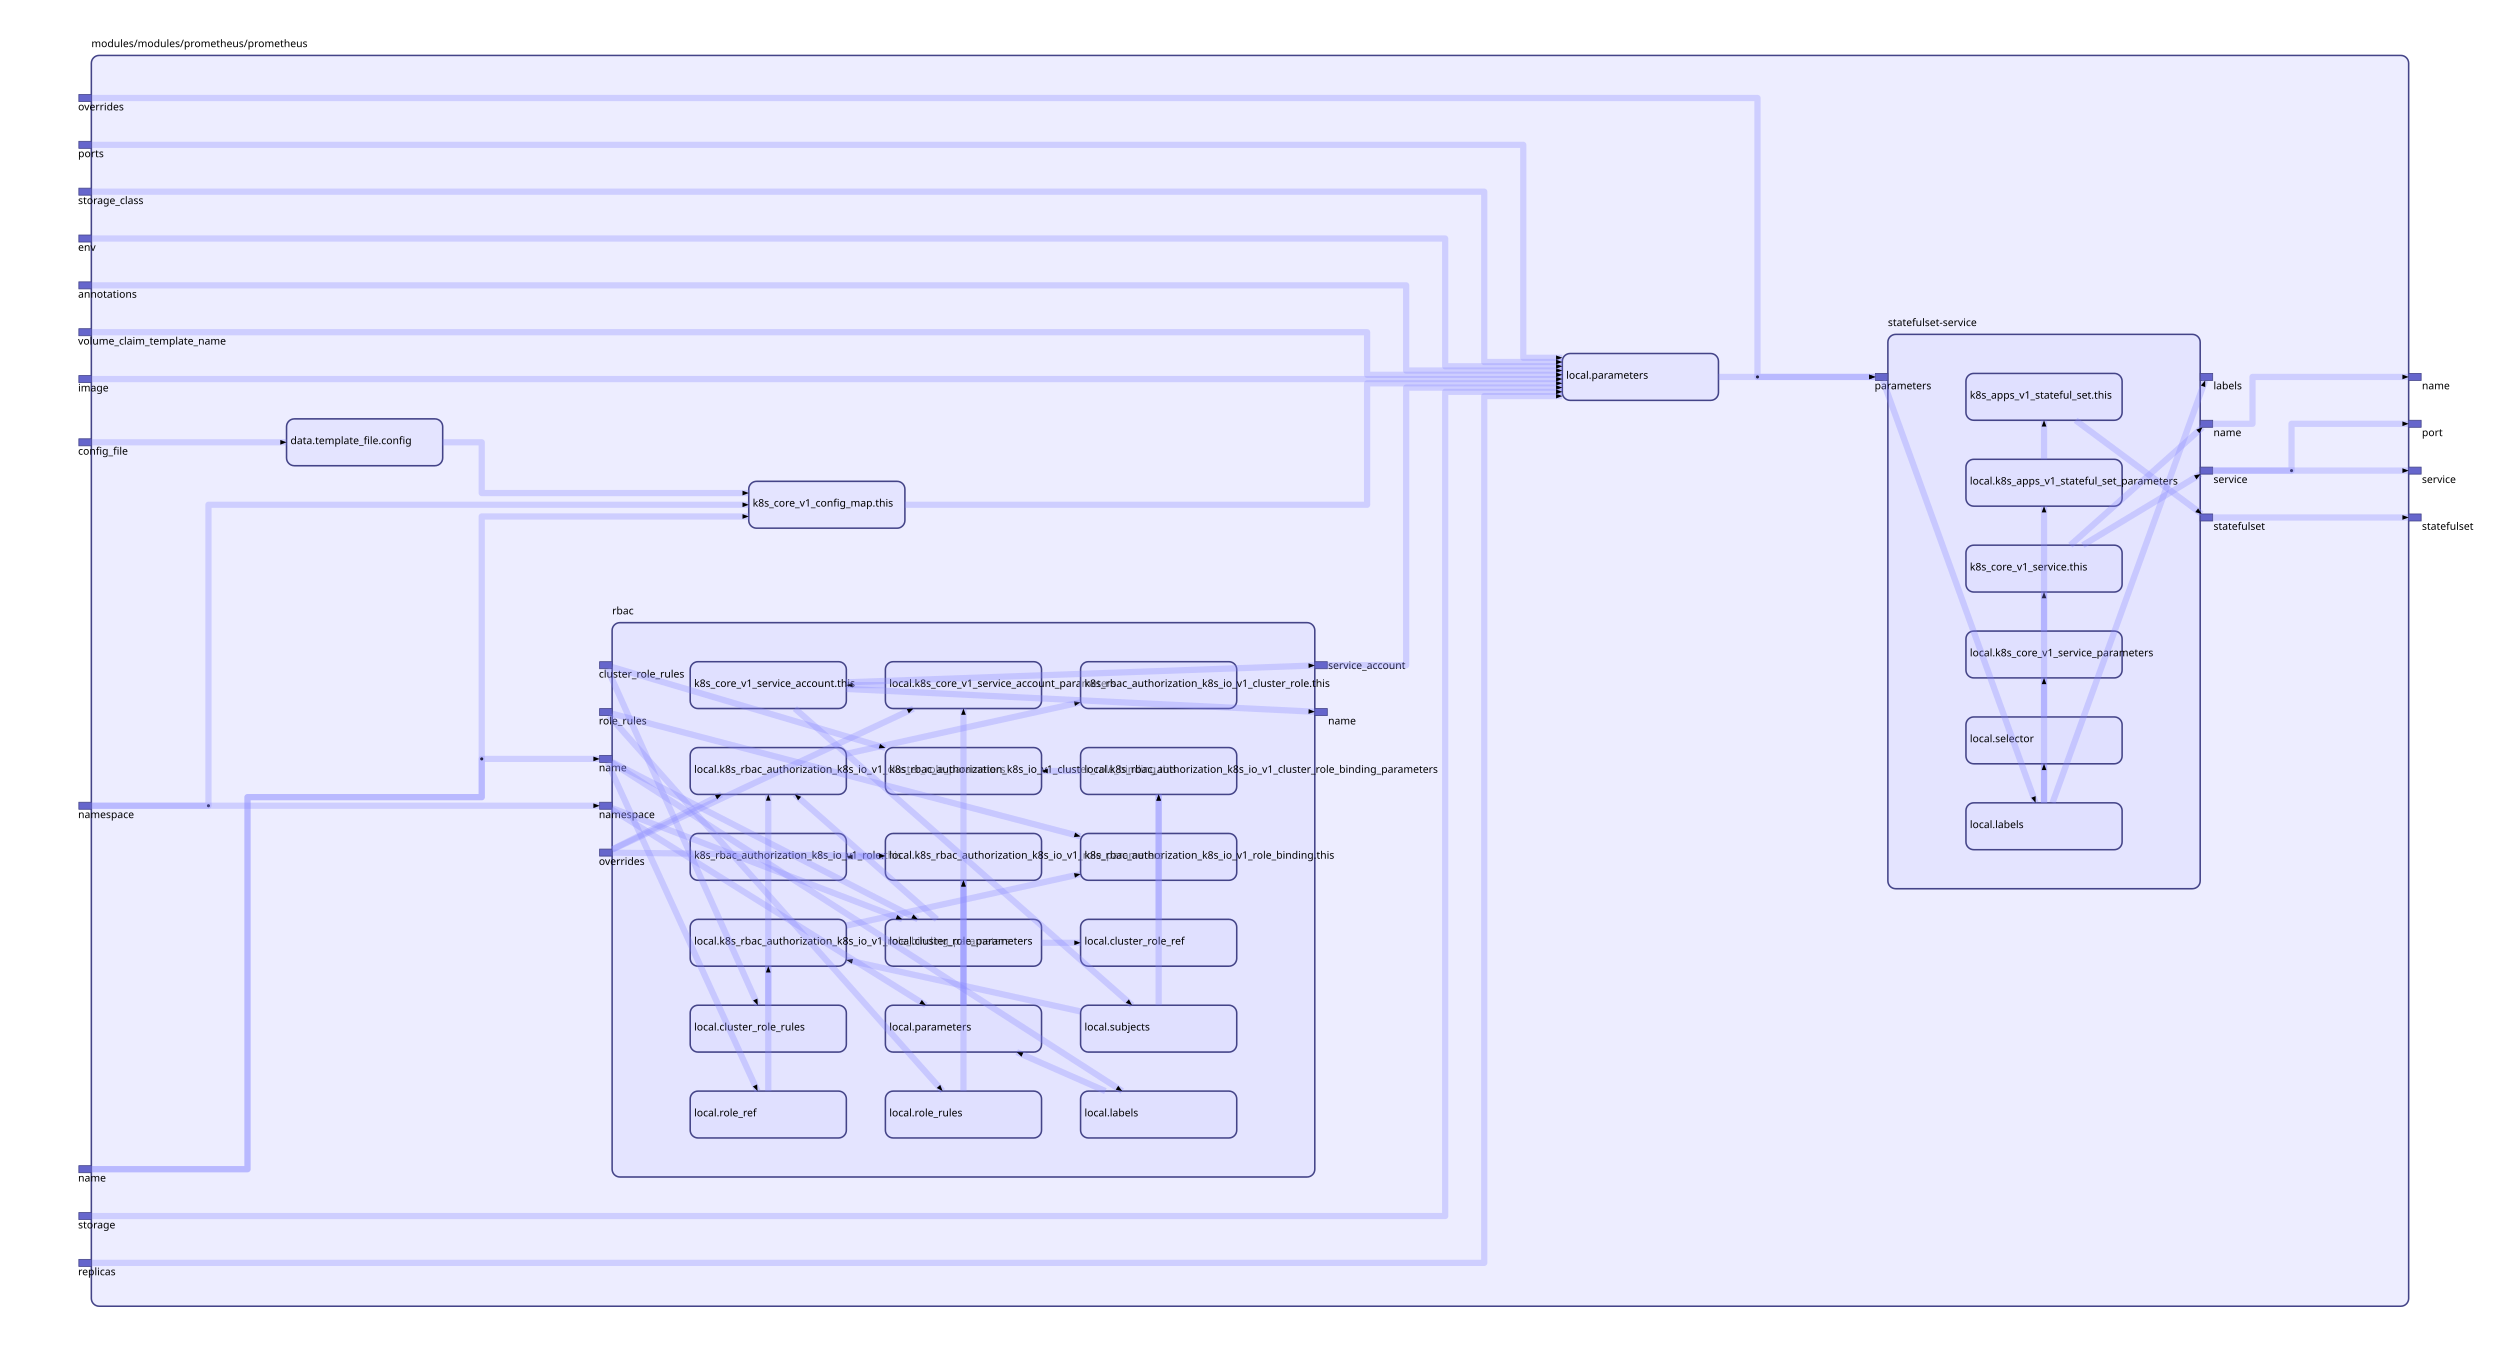
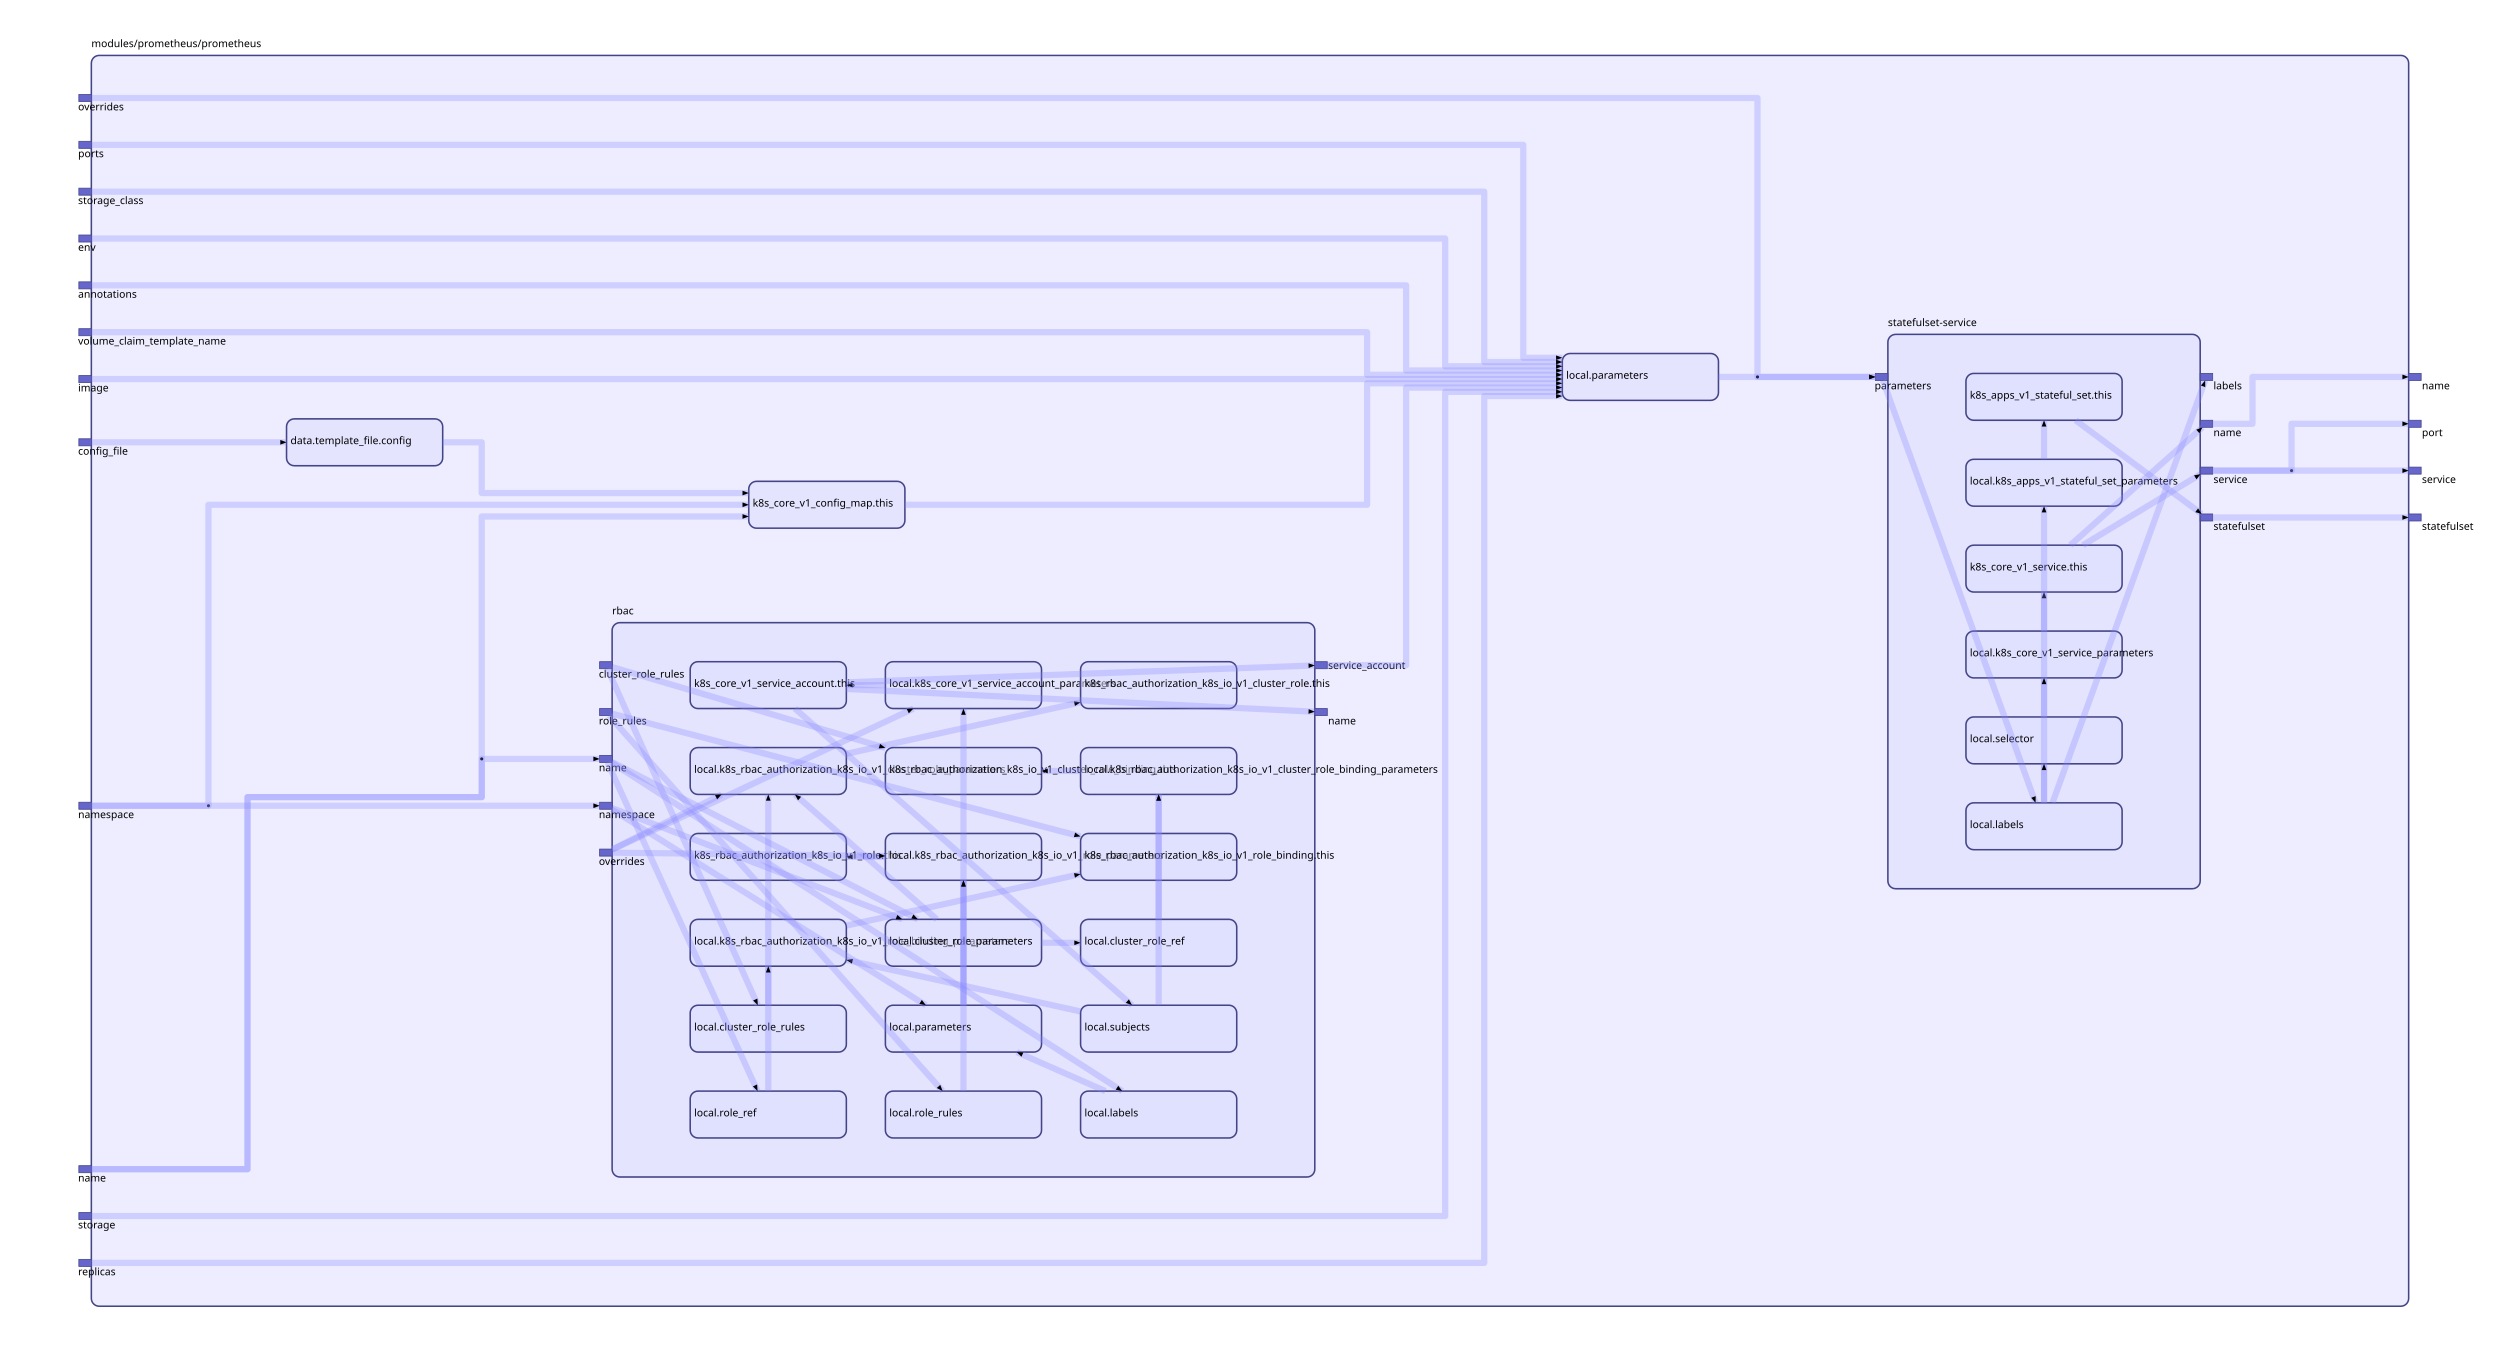
<svg xmlns="http://www.w3.org/2000/svg" id="sprotty_1" class="sprotty-graph sprotty" tabindex="1002" viewBox="0 0 3202 1723">
  <style>
.elknode {
    stroke: #448;
    stroke-width: 2;
    fill: #ddf;
    fill-opacity: 0.5;
}

.elkport {
    stroke: #448;
    stroke-width: 1;
    fill: #66c;
}

.elkedge {
    fill: none;
    stroke: #88f;
    stroke-width: 8;
    stroke-opacity: 0.3;
    pointer-events: stroke;
    stroke-linejoin: round;
}

.elkedge:hover {
    stroke: #448;
    stroke-width: 8;
    stroke-opacity: 1;
    stroke-dasharray: 16px;
    stroke-dashoffset: 32px;
    animation: stroke 0.5s linear infinite;
}

@keyframes stroke {
    to {
        stroke-dashoffset: 0;
    }
}

.elkedge.arrow {
    fill: #336;
}

.elklabel {
    stroke-width: 0;
    stroke: #000;
    fill: #000;
    font-family: sans-serif;
    font-size: 10pt;
    dominant-baseline: hanging;
}

.elklabel:hover {
    font-size: 24pt;
}

.elkjunction {
    stroke: none;
    fill: #224;
}

.selected &gt; rect {
    stroke-width: 3;
}

.mouseover {
    stroke: #88f;
}
/*
 * Copyright (C) 2017 TypeFox and others.
 *
 * Licensed under the Apache License, Version 2.0 (the "License"); you may not use this file except in compliance with the License.
 * You may obtain a copy of the License at http://www.apache.org/licenses/LICENSE-2.0
 */

.sprotty {
    padding: 0px;
    font-family: "Helvetica Neue", Helvetica, Arial, sans-serif;
}

.sprotty-hidden {
    display: block;
    position: absolute;
    width: 0px;
    height: 0px;
}

.sprotty-popup {
    font-family: "Helvetica Neue", Helvetica, Arial, sans-serif;
    position: absolute;
    background: white;
    border-radius: 5px;
    border: 1px solid;
    max-width: 400px;
    min-width: 100px;
}

.sprotty-popup &gt; div {
    margin: 10px;
}

.sprotty-popup-closed {
    display: none;
}
</style>
  <g transform="scale(1) translate(0,0)">
    <g id="sprotty_3" transform="translate(117, 71)" opacity="1">
      <rect class="elknode" x="0" y="0" rx="10" width="2968" height="1602" />
      <g id="sprotty_5" transform="translate(250, 465.5)" opacity="1">
        <rect class="elknode" x="0" y="0" rx="10" width="200" height="60" />
        <text id="sprotty_6" class="elklabel" transform="translate(5, 22) translate(0, 0)" opacity="1">data.template_file.config</text>
      </g>
      <g id="sprotty_10" transform="translate(842, 545.5)" opacity="1">
        <rect class="elknode" x="0" y="0" rx="10" width="200" height="60" />
        <text id="sprotty_11" class="elklabel" transform="translate(5, 22) translate(0, 0)" opacity="1">k8s_core_v1_config_map.this</text>
      </g>
      <g id="sprotty_19" transform="translate(1884, 381.7727)" opacity="1">
        <rect class="elknode" x="0" y="0" rx="10" width="200" height="60" />
        <text id="sprotty_20" class="elklabel" transform="translate(5, 22) translate(0, 0)" opacity="1">local.parameters</text>
      </g>
      <g id="sprotty_22" transform="translate(667, 726.5)" opacity="1">
        <rect class="elknode" x="0" y="0" rx="10" width="900" height="710" />
        <g id="sprotty_51" transform="translate(100, 50)" opacity="1">
          <rect class="elknode" x="0" y="0" rx="10" width="200" height="60" />
          <text id="sprotty_52" class="elklabel" transform="translate(5, 22) translate(0, 0)" opacity="1">k8s_core_v1_service_account.this</text>
        </g>
        <g id="sprotty_53" transform="translate(350, 50)" opacity="1">
          <rect class="elknode" x="0" y="0" rx="10" width="200" height="60" />
          <text id="sprotty_54" class="elklabel" transform="translate(5, 22) translate(0, 0)" opacity="1">local.k8s_core_v1_service_account_parameters</text>
        </g>
        <g id="sprotty_56" transform="translate(600, 50)" opacity="1">
          <rect class="elknode" x="0" y="0" rx="10" width="200" height="60" />
          <text id="sprotty_57" class="elklabel" transform="translate(5, 22) translate(0, 0)" opacity="1">k8s_rbac_authorization_k8s_io_v1_cluster_role.this</text>
        </g>
        <g id="sprotty_58" transform="translate(100, 160)" opacity="1">
          <rect class="elknode" x="0" y="0" rx="10" width="200" height="60" />
          <text id="sprotty_59" class="elklabel" transform="translate(5, 22) translate(0, 0)" opacity="1">local.k8s_rbac_authorization_k8s_io_v1_cluster_role_parameters</text>
        </g>
        <g id="sprotty_61" transform="translate(350, 160)" opacity="1">
          <rect class="elknode" x="0" y="0" rx="10" width="200" height="60" />
          <text id="sprotty_62" class="elklabel" transform="translate(5, 22) translate(0, 0)" opacity="1">k8s_rbac_authorization_k8s_io_v1_cluster_role_binding.this</text>
        </g>
        <g id="sprotty_63" transform="translate(600, 160)" opacity="1">
          <rect class="elknode" x="0" y="0" rx="10" width="200" height="60" />
          <text id="sprotty_64" class="elklabel" transform="translate(5, 22) translate(0, 0)" opacity="1">local.k8s_rbac_authorization_k8s_io_v1_cluster_role_binding_parameters</text>
        </g>
        <g id="sprotty_69" transform="translate(100, 270)" opacity="1">
          <rect class="elknode" x="0" y="0" rx="10" width="200" height="60" />
          <text id="sprotty_70" class="elklabel" transform="translate(5, 22) translate(0, 0)" opacity="1">k8s_rbac_authorization_k8s_io_v1_role.this</text>
        </g>
        <g id="sprotty_71" transform="translate(350, 270)" opacity="1">
          <rect class="elknode" x="0" y="0" rx="10" width="200" height="60" />
          <text id="sprotty_72" class="elklabel" transform="translate(5, 22) translate(0, 0)" opacity="1">local.k8s_rbac_authorization_k8s_io_v1_role_parameters</text>
        </g>
        <g id="sprotty_74" transform="translate(600, 270)" opacity="1">
          <rect class="elknode" x="0" y="0" rx="10" width="200" height="60" />
          <text id="sprotty_75" class="elklabel" transform="translate(5, 22) translate(0, 0)" opacity="1">k8s_rbac_authorization_k8s_io_v1_role_binding.this</text>
        </g>
        <g id="sprotty_76" transform="translate(100, 380)" opacity="1">
          <rect class="elknode" x="0" y="0" rx="10" width="200" height="60" />
          <text id="sprotty_77" class="elklabel" transform="translate(5, 22) translate(0, 0)" opacity="1">local.k8s_rbac_authorization_k8s_io_v1_role_binding_parameters</text>
        </g>
        <g id="sprotty_82" transform="translate(350, 380)" opacity="1">
          <rect class="elknode" x="0" y="0" rx="10" width="200" height="60" />
          <text id="sprotty_83" class="elklabel" transform="translate(5, 22) translate(0, 0)" opacity="1">local.cluster_role_parameters</text>
        </g>
        <g id="sprotty_90" transform="translate(600, 380)" opacity="1">
          <rect class="elknode" x="0" y="0" rx="10" width="200" height="60" />
          <text id="sprotty_91" class="elklabel" transform="translate(5, 22) translate(0, 0)" opacity="1">local.cluster_role_ref</text>
        </g>
        <g id="sprotty_93" transform="translate(100, 490)" opacity="1">
          <rect class="elknode" x="0" y="0" rx="10" width="200" height="60" />
          <text id="sprotty_94" class="elklabel" transform="translate(5, 22) translate(0, 0)" opacity="1">local.cluster_role_rules</text>
        </g>
        <g id="sprotty_96" transform="translate(350, 490)" opacity="1">
          <rect class="elknode" x="0" y="0" rx="10" width="200" height="60" />
          <text id="sprotty_97" class="elklabel" transform="translate(5, 22) translate(0, 0)" opacity="1">local.parameters</text>
        </g>
        <g id="sprotty_103" transform="translate(600, 490)" opacity="1">
          <rect class="elknode" x="0" y="0" rx="10" width="200" height="60" />
          <text id="sprotty_104" class="elklabel" transform="translate(5, 22) translate(0, 0)" opacity="1">local.subjects</text>
        </g>
        <g id="sprotty_109" transform="translate(100, 600)" opacity="1">
          <rect class="elknode" x="0" y="0" rx="10" width="200" height="60" />
          <text id="sprotty_110" class="elklabel" transform="translate(5, 22) translate(0, 0)" opacity="1">local.role_ref</text>
        </g>
        <g id="sprotty_114" transform="translate(350, 600)" opacity="1">
          <rect class="elknode" x="0" y="0" rx="10" width="200" height="60" />
          <text id="sprotty_115" class="elklabel" transform="translate(5, 22) translate(0, 0)" opacity="1">local.role_rules</text>
        </g>
        <g id="sprotty_118" transform="translate(600, 600)" opacity="1">
          <rect class="elknode" x="0" y="0" rx="10" width="200" height="60" />
          <text id="sprotty_119" class="elklabel" transform="translate(5, 22) translate(0, 0)" opacity="1">local.labels</text>
        </g>
        <g id="sprotty_24" transform="translate(900, 50)" opacity="1">
          <rect class="elkport" x="0" y="0" width="16" height="9" />
          <text id="sprotty_25" class="elklabel" transform="translate(17, -1) translate(0, 0)" opacity="1">service_account</text>
        </g>
        <g id="sprotty_66" transform="translate(-16, 50)" opacity="1">
          <rect class="elkport" x="0" y="0" width="16" height="9" />
          <text id="sprotty_67" class="elklabel" transform="translate(-1, 10) translate(0, 0)" opacity="1">cluster_role_rules</text>
        </g>
        <g id="sprotty_79" transform="translate(-16, 110)" opacity="1">
          <rect class="elkport" x="0" y="0" width="16" height="9" />
          <text id="sprotty_80" class="elklabel" transform="translate(-1, 10) translate(0, 0)" opacity="1">role_rules</text>
        </g>
        <g id="sprotty_84" transform="translate(-16, 170)" opacity="1">
          <rect class="elkport" x="0" y="0" width="16" height="9" />
          <text id="sprotty_85" class="elklabel" transform="translate(-1, 10) translate(0, 0)" opacity="1">name</text>
        </g>
        <g id="sprotty_87" transform="translate(-16, 230)" opacity="1">
          <rect class="elkport" x="0" y="0" width="16" height="9" />
          <text id="sprotty_88" class="elklabel" transform="translate(-1, 10) translate(0, 0)" opacity="1">namespace</text>
        </g>
        <g id="sprotty_99" transform="translate(-16, 290)" opacity="1">
          <rect class="elkport" x="0" y="0" width="16" height="9" />
          <text id="sprotty_100" class="elklabel" transform="translate(-1, 10) translate(0, 0)" opacity="1">overrides</text>
        </g>
        <g id="sprotty_126" transform="translate(900, 110)" opacity="1">
          <rect class="elkport" x="0" y="0" width="16" height="9" />
          <text id="sprotty_127" class="elklabel" transform="translate(17, 10) translate(0, 0)" opacity="1">name</text>
        </g>
        <text id="sprotty_23" class="elklabel" transform="translate(0, -21) translate(0, 0)" opacity="1">rbac</text>
      </g>
      <g id="sprotty_132" transform="translate(2301, 357.2727)" opacity="1">
        <rect class="elknode" x="0" y="0" rx="10" width="400" height="710" />
        <g id="sprotty_134" transform="translate(100, 50)" opacity="1">
          <rect class="elknode" x="0" y="0" rx="10" width="200" height="60" />
          <text id="sprotty_135" class="elklabel" transform="translate(5, 22) translate(0, 0)" opacity="1">k8s_apps_v1_stateful_set.this</text>
        </g>
        <g id="sprotty_136" transform="translate(100, 160)" opacity="1">
          <rect class="elknode" x="0" y="0" rx="10" width="200" height="60" />
          <text id="sprotty_137" class="elklabel" transform="translate(5, 22) translate(0, 0)" opacity="1">local.k8s_apps_v1_stateful_set_parameters</text>
        </g>
        <g id="sprotty_139" transform="translate(100, 270)" opacity="1">
          <rect class="elknode" x="0" y="0" rx="10" width="200" height="60" />
          <text id="sprotty_140" class="elklabel" transform="translate(5, 22) translate(0, 0)" opacity="1">k8s_core_v1_service.this</text>
        </g>
        <g id="sprotty_141" transform="translate(100, 380)" opacity="1">
          <rect class="elknode" x="0" y="0" rx="10" width="200" height="60" />
          <text id="sprotty_142" class="elklabel" transform="translate(5, 22) translate(0, 0)" opacity="1">local.k8s_core_v1_service_parameters</text>
        </g>
        <g id="sprotty_144" transform="translate(100, 490)" opacity="1">
          <rect class="elknode" x="0" y="0" rx="10" width="200" height="60" />
          <text id="sprotty_145" class="elklabel" transform="translate(5, 22) translate(0, 0)" opacity="1">local.selector</text>
        </g>
        <g id="sprotty_147" transform="translate(100, 600)" opacity="1">
          <rect class="elknode" x="0" y="0" rx="10" width="200" height="60" />
          <text id="sprotty_148" class="elklabel" transform="translate(5, 22) translate(0, 0)" opacity="1">local.labels</text>
        </g>
        <g id="sprotty_150" transform="translate(-16, 50)" opacity="1">
          <rect class="elkport" x="0" y="0" width="16" height="9" />
          <text id="sprotty_151" class="elklabel" transform="translate(-1, 10) translate(0, 0)" opacity="1">parameters</text>
        </g>
        <g id="sprotty_154" transform="translate(400, 50)" opacity="1">
          <rect class="elkport" x="0" y="0" width="16" height="9" />
          <text id="sprotty_155" class="elklabel" transform="translate(17, 10) translate(0, 0)" opacity="1">labels</text>
        </g>
        <g id="sprotty_157" transform="translate(400, 110)" opacity="1">
          <rect class="elkport" x="0" y="0" width="16" height="9" />
          <text id="sprotty_158" class="elklabel" transform="translate(17, 10) translate(0, 0)" opacity="1">name</text>
        </g>
        <g id="sprotty_160" transform="translate(400, 170)" opacity="1">
          <rect class="elkport" x="0" y="0" width="16" height="9" />
          <text id="sprotty_161" class="elklabel" transform="translate(17, 10) translate(0, 0)" opacity="1">service</text>
        </g>
        <g id="sprotty_163" transform="translate(400, 230)" opacity="1">
          <rect class="elkport" x="0" y="0" width="16" height="9" />
          <text id="sprotty_164" class="elklabel" transform="translate(17, 10) translate(0, 0)" opacity="1">statefulset</text>
        </g>
        <text id="sprotty_133" class="elklabel" transform="translate(0, -21) translate(0, 0)" opacity="1">statefulset-service</text>
      </g>
      <g id="sprotty_7" transform="translate(-16, 491)" opacity="1">
        <rect class="elkport" x="0" y="0" width="16" height="9" />
        <text id="sprotty_8" class="elklabel" transform="translate(-1, 10) translate(0, 0)" opacity="1">config_file</text>
      </g>
      <g id="sprotty_13" transform="translate(-16, 1422)" opacity="1">
        <rect class="elkport" x="0" y="0" width="16" height="9" />
        <text id="sprotty_14" class="elklabel" transform="translate(-1, 10) translate(0, 0)" opacity="1">name</text>
      </g>
      <g id="sprotty_16" transform="translate(-16, 956.5)" opacity="1">
        <rect class="elkport" x="0" y="0" width="16" height="9" />
        <text id="sprotty_17" class="elklabel" transform="translate(-1, 10) translate(0, 0)" opacity="1">namespace</text>
      </g>
      <g id="sprotty_27" transform="translate(-16, 290)" opacity="1">
        <rect class="elkport" x="0" y="0" width="16" height="9" />
        <text id="sprotty_28" class="elklabel" transform="translate(-1, 10) translate(0, 0)" opacity="1">annotations</text>
      </g>
      <g id="sprotty_30" transform="translate(-16, 230)" opacity="1">
        <rect class="elkport" x="0" y="0" width="16" height="9" />
        <text id="sprotty_31" class="elklabel" transform="translate(-1, 10) translate(0, 0)" opacity="1">env</text>
      </g>
      <g id="sprotty_33" transform="translate(-16, 410)" opacity="1">
        <rect class="elkport" x="0" y="0" width="16" height="9" />
        <text id="sprotty_34" class="elklabel" transform="translate(-1, 10) translate(0, 0)" opacity="1">image</text>
      </g>
      <g id="sprotty_36" transform="translate(-16, 110)" opacity="1">
        <rect class="elkport" x="0" y="0" width="16" height="9" />
        <text id="sprotty_37" class="elklabel" transform="translate(-1, 10) translate(0, 0)" opacity="1">ports</text>
      </g>
      <g id="sprotty_39" transform="translate(-16, 1542)" opacity="1">
        <rect class="elkport" x="0" y="0" width="16" height="9" />
        <text id="sprotty_40" class="elklabel" transform="translate(-1, 10) translate(0, 0)" opacity="1">replicas</text>
      </g>
      <g id="sprotty_42" transform="translate(-16, 1482)" opacity="1">
        <rect class="elkport" x="0" y="0" width="16" height="9" />
        <text id="sprotty_43" class="elklabel" transform="translate(-1, 10) translate(0, 0)" opacity="1">storage</text>
      </g>
      <g id="sprotty_45" transform="translate(-16, 170)" opacity="1">
        <rect class="elkport" x="0" y="0" width="16" height="9" />
        <text id="sprotty_46" class="elklabel" transform="translate(-1, 10) translate(0, 0)" opacity="1">storage_class</text>
      </g>
      <g id="sprotty_48" transform="translate(-16, 350)" opacity="1">
        <rect class="elkport" x="0" y="0" width="16" height="9" />
        <text id="sprotty_49" class="elklabel" transform="translate(-1, 10) translate(0, 0)" opacity="1">volume_claim_template_name</text>
      </g>
      <g id="sprotty_167" transform="translate(-16, 50)" opacity="1">
        <rect class="elkport" x="0" y="0" width="16" height="9" />
        <text id="sprotty_168" class="elklabel" transform="translate(-1, 10) translate(0, 0)" opacity="1">overrides</text>
      </g>
      <g id="sprotty_170" transform="translate(2968, 407.2727)" opacity="1">
        <rect class="elkport" x="0" y="0" width="16" height="9" />
        <text id="sprotty_171" class="elklabel" transform="translate(17, 10) translate(0, 0)" opacity="1">name</text>
      </g>
      <g id="sprotty_173" transform="translate(2968, 467.2727)" opacity="1">
        <rect class="elkport" x="0" y="0" width="16" height="9" />
        <text id="sprotty_174" class="elklabel" transform="translate(17, 10) translate(0, 0)" opacity="1">port</text>
      </g>
      <g id="sprotty_176" transform="translate(2968, 527.2727)" opacity="1">
        <rect class="elkport" x="0" y="0" width="16" height="9" />
        <text id="sprotty_177" class="elklabel" transform="translate(17, 10) translate(0, 0)" opacity="1">service</text>
      </g>
      <g id="sprotty_179" transform="translate(2968, 587.2727)" opacity="1">
        <rect class="elkport" x="0" y="0" width="16" height="9" />
        <text id="sprotty_180" class="elklabel" transform="translate(17, 10) translate(0, 0)" opacity="1">statefulset</text>
      </g>
-       <text id="sprotty_4" class="elklabel" transform="translate(0, -21) translate(0, 0)" opacity="1">modules/modules/prometheus/prometheus</text>
+       <text id="sprotty_4" class="elklabel" transform="translate(0, -21) translate(0, 0)" opacity="1">modules/prometheus/prometheus</text>
      <g id="sprotty_9" class="sprotty-edge" opacity="1">
        <path class="elkedge" d="M 0,495.5 L 250,495.5" />
        <path class="edge arrow" d="M 0,0 L 8,-3 L 8,3 Z" transform="rotate(180 250 495.5) translate(250 495.5)" />
      </g>
      <g id="sprotty_12" class="sprotty-edge" opacity="1">
        <path class="elkedge" d="M 450,495.5 L 500,495.5 L 500,560.5 L 842,560.5" />
        <path class="edge arrow" d="M 0,0 L 8,-3 L 8,3 Z" transform="rotate(180 842 560.5) translate(842 560.5)" />
      </g>
      <g id="sprotty_15" class="sprotty-edge" opacity="1">
        <path class="elkedge" d="M 0,1426.5 L 200,1426.5 L 200,950 L 500,950 L 500,590.5 L 842,590.5" />
        <path class="edge arrow" d="M 0,0 L 8,-3 L 8,3 Z" transform="rotate(180 842 590.5) translate(842 590.5)" />
      </g>
      <g id="sprotty_18" class="sprotty-edge" opacity="1">
        <path class="elkedge" d="M 0,961 L 150,961 L 150,575.5 L 842,575.5" />
        <path class="edge arrow" d="M 0,0 L 8,-3 L 8,3 Z" transform="rotate(180 842 575.5) translate(842 575.5)" />
        <g id="sprotty_18_j0" transform="translate(150, 961)" opacity="1">
          <circle class="elkjunction" r="2" />
        </g>
      </g>
      <g id="sprotty_21" class="sprotty-edge" opacity="1">
        <path class="elkedge" d="M 1042,575.5 L 1634,575.5 L 1634,419.955 L 1884,419.955" />
        <path class="edge arrow" d="M 0,0 L 8,-3 L 8,3 Z" transform="rotate(180 1884 419.9545) translate(1884 419.9545)" />
      </g>
      <g id="sprotty_26" class="sprotty-edge" opacity="1">
        <path class="elkedge" d="M 1583,781 L 1684,781 L 1684,425.409 L 1884,425.409" />
        <path class="edge arrow" d="M 0,0 L 8,-3 L 8,3 Z" transform="rotate(180 1884 425.4091) translate(1884 425.4091)" />
      </g>
      <g id="sprotty_29" class="sprotty-edge" opacity="1">
        <path class="elkedge" d="M 0,294.5 L 1684,294.5 L 1684,403.591 L 1884,403.591" />
        <path class="edge arrow" d="M 0,0 L 8,-3 L 8,3 Z" transform="rotate(-180 1884 403.5909) translate(1884 403.5909)" />
      </g>
      <g id="sprotty_32" class="sprotty-edge" opacity="1">
        <path class="elkedge" d="M 0,234.5 L 1734,234.5 L 1734,398.136 L 1884,398.136" />
        <path class="edge arrow" d="M 0,0 L 8,-3 L 8,3 Z" transform="rotate(-180 1884 398.1364) translate(1884 398.1364)" />
      </g>
      <g id="sprotty_35" class="sprotty-edge" opacity="1">
        <path class="elkedge" d="M 0,414.5 L 1884,414.5" />
        <path class="edge arrow" d="M 0,0 L 8,-3 L 8,3 Z" transform="rotate(180 1884 414.5) translate(1884 414.5)" />
      </g>
      <g id="sprotty_38" class="sprotty-edge" opacity="1">
        <path class="elkedge" d="M 0,114.5 L 1834,114.5 L 1834,387.227 L 1884,387.227" />
        <path class="edge arrow" d="M 0,0 L 8,-3 L 8,3 Z" transform="rotate(180 1884 387.2273) translate(1884 387.2273)" />
      </g>
      <g id="sprotty_41" class="sprotty-edge" opacity="1">
        <path class="elkedge" d="M 0,1546.5 L 1784,1546.5 L 1784,436.318 L 1884,436.318" />
        <path class="edge arrow" d="M 0,0 L 8,-3 L 8,3 Z" transform="rotate(180 1884 436.3182) translate(1884 436.3182)" />
      </g>
      <g id="sprotty_44" class="sprotty-edge" opacity="1">
        <path class="elkedge" d="M 0,1486.5 L 1734,1486.5 L 1734,430.864 L 1884,430.864" />
        <path class="edge arrow" d="M 0,0 L 8,-3 L 8,3 Z" transform="rotate(-180 1884 430.8636) translate(1884 430.8636)" />
      </g>
      <g id="sprotty_47" class="sprotty-edge" opacity="1">
        <path class="elkedge" d="M 0,174.5 L 1784,174.5 L 1784,392.682 L 1884,392.682" />
        <path class="edge arrow" d="M 0,0 L 8,-3 L 8,3 Z" transform="rotate(180 1884 392.6818) translate(1884 392.6818)" />
      </g>
      <g id="sprotty_50" class="sprotty-edge" opacity="1">
        <path class="elkedge" d="M 0,354.5 L 1634,354.5 L 1634,409.045 L 1884,409.045" />
        <path class="edge arrow" d="M 0,0 L 8,-3 L 8,3 Z" transform="rotate(180 1884 409.0455) translate(1884 409.0455)" />
      </g>
      <g id="sprotty_55" class="sprotty-edge" opacity="1">
        <path class="elkedge" d="M 1017,806.5 L 967,806.5" />
        <path class="edge arrow" d="M 0,0 L 8,-3 L 8,3 Z" transform="rotate(0 967 806.5) translate(967 806.5)" />
      </g>
      <g id="sprotty_60" class="sprotty-edge" opacity="1">
        <path class="elkedge" d="M 967,894.5 L 1267,828.5" />
        <path class="edge arrow" d="M 0,0 L 8,-3 L 8,3 Z" transform="rotate(167.5926 1267 828.5) translate(1267 828.5)" />
      </g>
      <g id="sprotty_65" class="sprotty-edge" opacity="1">
        <path class="elkedge" d="M 1267,916.5 L 1217,916.5" />
        <path class="edge arrow" d="M 0,0 L 8,-3 L 8,3 Z" transform="rotate(0 1217 916.5) translate(1217 916.5)" />
      </g>
      <g id="sprotty_68" class="sprotty-edge" opacity="1">
        <path class="elkedge" d="M 667,783.367 L 1017,886.915" />
        <path class="edge arrow" d="M 0,0 L 8,-3 L 8,3 Z" transform="rotate(-163.5191 1017 886.9148) translate(1017 886.9148)" />
      </g>
      <g id="sprotty_73" class="sprotty-edge" opacity="1">
        <path class="elkedge" d="M 1017,1026.5 L 967,1026.5" />
        <path class="edge arrow" d="M 0,0 L 8,-3 L 8,3 Z" transform="rotate(0 967 1026.5) translate(967 1026.5)" />
      </g>
      <g id="sprotty_78" class="sprotty-edge" opacity="1">
        <path class="elkedge" d="M 967,1114.5 L 1267,1048.5" />
        <path class="edge arrow" d="M 0,0 L 8,-3 L 8,3 Z" transform="rotate(167.5926 1267 1048.5) translate(1267 1048.5)" />
      </g>
      <g id="sprotty_81" class="sprotty-edge" opacity="1">
        <path class="elkedge" d="M 667,843.096 L 1267,1000.299" />
        <path class="edge arrow" d="M 0,0 L 8,-3 L 8,3 Z" transform="rotate(-165.3182 1267 1000.299) translate(1267 1000.299)" />
      </g>
      <g id="sprotty_86" class="sprotty-edge" opacity="1">
        <path class="elkedge" d="M 667,905.114 L 1058.656,1106.5" />
        <path class="edge arrow" d="M 0,0 L 8,-3 L 8,3 Z" transform="rotate(-152.7881 1058.656 1106.5) translate(1058.656 1106.5)" />
      </g>
      <g id="sprotty_89" class="sprotty-edge" opacity="1">
        <path class="elkedge" d="M 667,964.066 L 1038.709,1106.5" />
        <path class="edge arrow" d="M 0,0 L 8,-3 L 8,3 Z" transform="rotate(-159.0338 1038.709 1106.5) translate(1038.709 1106.5)" />
      </g>
      <g id="sprotty_92" class="sprotty-edge" opacity="1">
        <path class="elkedge" d="M 1217,1136.5 L 1267,1136.5" />
        <path class="edge arrow" d="M 0,0 L 8,-3 L 8,3 Z" transform="rotate(180 1267 1136.5) translate(1267 1136.5)" />
      </g>
      <g id="sprotty_95" class="sprotty-edge" opacity="1">
        <path class="elkedge" d="M 661.011,785.5 L 853.595,1216.5" />
        <path class="edge arrow" d="M 0,0 L 8,-3 L 8,3 Z" transform="rotate(-114.0766 853.5951 1216.5) translate(853.5951 1216.5)" />
      </g>
      <g id="sprotty_98" class="sprotty-edge" opacity="1">
        <path class="elkedge" d="M 1117,1216.5 L 1117,836.5" />
        <path class="edge arrow" d="M 0,0 L 8,-3 L 8,3 Z" transform="rotate(90 1117 836.5) translate(1117 836.5)" />
      </g>
      <g id="sprotty_101" class="sprotty-edge" opacity="1">
        <path class="elkedge" d="M 667,1017.253 L 1052.944,836.5" />
        <path class="edge arrow" d="M 0,0 L 8,-3 L 8,3 Z" transform="rotate(154.9044 1052.944 836.5) translate(1052.944 836.5)" />
      </g>
      <g id="sprotty_102" class="sprotty-edge" opacity="1">
        <path class="elkedge" d="M 1367,1106.5 L 1367,946.5" />
        <path class="edge arrow" d="M 0,0 L 8,-3 L 8,3 Z" transform="rotate(90 1367 946.5) translate(1367 946.5)" />
      </g>
      <g id="sprotty_105" class="sprotty-edge" opacity="1">
        <path class="elkedge" d="M 1367,1216.5 L 1367,946.5" />
        <path class="edge arrow" d="M 0,0 L 8,-3 L 8,3 Z" transform="rotate(90 1367 946.5) translate(1367 946.5)" />
      </g>
      <g id="sprotty_106" class="sprotty-edge" opacity="1">
        <path class="elkedge" d="M 1082.909,1106.5 L 901.091,946.5" />
        <path class="edge arrow" d="M 0,0 L 8,-3 L 8,3 Z" transform="rotate(41.34778 901.0909 946.5) translate(901.0909 946.5)" />
      </g>
      <g id="sprotty_107" class="sprotty-edge" opacity="1">
        <path class="elkedge" d="M 867,1216.5 L 867,946.5" />
        <path class="edge arrow" d="M 0,0 L 8,-3 L 8,3 Z" transform="rotate(90 867 946.5) translate(867 946.5)" />
      </g>
      <g id="sprotty_108" class="sprotty-edge" opacity="1">
        <path class="elkedge" d="M 667,1016.981 L 807.287,946.5" />
        <path class="edge arrow" d="M 0,0 L 8,-3 L 8,3 Z" transform="rotate(153.3249 807.2871 946.5) translate(807.2871 946.5)" />
      </g>
      <g id="sprotty_111" class="sprotty-edge" opacity="1">
        <path class="elkedge" d="M 867,1326.5 L 867,1166.5" />
        <path class="edge arrow" d="M 0,0 L 8,-3 L 8,3 Z" transform="rotate(90 867 1166.5) translate(867 1166.5)" />
      </g>
      <g id="sprotty_112" class="sprotty-edge" opacity="1">
        <path class="elkedge" d="M 1267,1224.5 L 967,1158.5" />
        <path class="edge arrow" d="M 0,0 L 8,-3 L 8,3 Z" transform="rotate(12.40742 967 1158.5) translate(967 1158.5)" />
      </g>
      <g id="sprotty_113" class="sprotty-edge" opacity="1">
        <path class="elkedge" d="M 1117,1216.5 L 1117,1056.5" />
        <path class="edge arrow" d="M 0,0 L 8,-3 L 8,3 Z" transform="rotate(90 1117 1056.5) translate(1117 1056.5)" />
      </g>
      <g id="sprotty_116" class="sprotty-edge" opacity="1">
        <path class="elkedge" d="M 1117,1326.5 L 1117,1056.5" />
        <path class="edge arrow" d="M 0,0 L 8,-3 L 8,3 Z" transform="rotate(90 1117 1056.5) translate(1117 1056.5)" />
      </g>
      <g id="sprotty_117" class="sprotty-edge" opacity="1">
        <path class="elkedge" d="M 667,1021.096 L 1017,1025.299" />
        <path class="edge arrow" d="M 0,0 L 8,-3 L 8,3 Z" transform="rotate(-179.312 1017 1025.299) translate(1017 1025.299)" />
      </g>
      <g id="sprotty_120" class="sprotty-edge" opacity="1">
        <path class="elkedge" d="M 665.995,905.5 L 1320.37,1326.5" />
        <path class="edge arrow" d="M 0,0 L 8,-3 L 8,3 Z" transform="rotate(-147.2443 1320.37 1326.5) translate(1320.37 1326.5)" />
      </g>
      <g id="sprotty_121" class="sprotty-edge" opacity="1">
        <path class="elkedge" d="M 1298.818,1326.5 L 1185.182,1276.5" />
        <path class="edge arrow" d="M 0,0 L 8,-3 L 8,3 Z" transform="rotate(23.74949 1185.182 1276.5) translate(1185.182 1276.5)" />
      </g>
      <g id="sprotty_122" class="sprotty-edge" opacity="1">
        <path class="elkedge" d="M 666.219,965.5 L 1068.874,1216.5" />
        <path class="edge arrow" d="M 0,0 L 8,-3 L 8,3 Z" transform="rotate(-148.0621 1068.874 1216.5) translate(1068.874 1216.5)" />
      </g>
      <g id="sprotty_123" class="sprotty-edge" opacity="1">
        <path class="elkedge" d="M 661.055,905.5 L 853.301,1326.5" />
        <path class="edge arrow" d="M 0,0 L 8,-3 L 8,3 Z" transform="rotate(-114.5434 853.3008 1326.5) translate(853.3008 1326.5)" />
      </g>
      <g id="sprotty_124" class="sprotty-edge" opacity="1">
        <path class="elkedge" d="M 662.998,845.5 L 1090.346,1326.5" />
        <path class="edge arrow" d="M 0,0 L 8,-3 L 8,3 Z" transform="rotate(-131.6197 1090.346 1326.5) translate(1090.346 1326.5)" />
      </g>
      <g id="sprotty_125" class="sprotty-edge" opacity="1">
        <path class="elkedge" d="M 901.091,836.5 L 1332.909,1216.5" />
        <path class="edge arrow" d="M 0,0 L 8,-3 L 8,3 Z" transform="rotate(-138.6522 1332.909 1216.5) translate(1332.909 1216.5)" />
      </g>
      <g id="sprotty_128" class="sprotty-edge" opacity="1">
        <path class="elkedge" d="M 967,811.373 L 1567,840.61" />
        <path class="edge arrow" d="M 0,0 L 8,-3 L 8,3 Z" transform="rotate(-177.2103 1567 840.6102) translate(1567 840.6102)" />
      </g>
      <g id="sprotty_129" class="sprotty-edge" opacity="1">
        <path class="elkedge" d="M 967,802.898 L 1567,781.288" />
        <path class="edge arrow" d="M 0,0 L 8,-3 L 8,3 Z" transform="rotate(177.9373 1567 781.2881) translate(1567 781.2881)" />
      </g>
      <g id="sprotty_130" class="sprotty-edge" opacity="1">
        <path class="elkedge" d="M 0,1426.5 L 200,1426.5 L 200,950 L 500,950 L 500,901 L 651,901" />
        <path class="edge arrow" d="M 0,0 L 8,-3 L 8,3 Z" transform="rotate(180 651 901) translate(651 901)" />
        <g id="sprotty_130_j0" transform="translate(500, 901)" opacity="1">
          <circle class="elkjunction" r="2" />
        </g>
      </g>
      <g id="sprotty_131" class="sprotty-edge" opacity="1">
        <path class="elkedge" d="M 0,961 L 651,961" />
        <path class="edge arrow" d="M 0,0 L 8,-3 L 8,3 Z" transform="rotate(180 651 961) translate(651 961)" />
      </g>
      <g id="sprotty_138" class="sprotty-edge" opacity="1">
        <path class="elkedge" d="M 2501,517.273 L 2501,467.273" />
        <path class="edge arrow" d="M 0,0 L 8,-3 L 8,3 Z" transform="rotate(90 2501 467.2727) translate(2501 467.2727)" />
      </g>
      <g id="sprotty_143" class="sprotty-edge" opacity="1">
        <path class="elkedge" d="M 2501,737.273 L 2501,687.273" />
        <path class="edge arrow" d="M 0,0 L 8,-3 L 8,3 Z" transform="rotate(90 2501 687.2727) translate(2501 687.2727)" />
      </g>
      <g id="sprotty_146" class="sprotty-edge" opacity="1">
        <path class="elkedge" d="M 2501,847.273 L 2501,577.273" />
        <path class="edge arrow" d="M 0,0 L 8,-3 L 8,3 Z" transform="rotate(90 2501 577.2727) translate(2501 577.2727)" />
      </g>
      <g id="sprotty_149" class="sprotty-edge" opacity="1">
        <path class="elkedge" d="M 2501,957.273 L 2501,797.273" />
        <path class="edge arrow" d="M 0,0 L 8,-3 L 8,3 Z" transform="rotate(90 2501 797.2727) translate(2501 797.2727)" />
      </g>
      <g id="sprotty_152" class="sprotty-edge" opacity="1">
        <path class="elkedge" d="M 2294.626,416.273 L 2490.157,957.273" />
        <path class="edge arrow" d="M 0,0 L 8,-3 L 8,3 Z" transform="rotate(-109.8711 2490.157 957.2727) translate(2490.157 957.2727)" />
      </g>
      <g id="sprotty_153" class="sprotty-edge" opacity="1">
        <path class="elkedge" d="M 2501,957.273 L 2501,907.273" />
        <path class="edge arrow" d="M 0,0 L 8,-3 L 8,3 Z" transform="rotate(90 2501 907.2727) translate(2501 907.2727)" />
      </g>
      <g id="sprotty_156" class="sprotty-edge" opacity="1">
        <path class="elkedge" d="M 2511.843,957.273 L 2707.374,416.273" />
        <path class="edge arrow" d="M 0,0 L 8,-3 L 8,3 Z" transform="rotate(109.8711 2707.374 416.2727) translate(2707.374 416.2727)" />
      </g>
      <g id="sprotty_159" class="sprotty-edge" opacity="1">
        <path class="elkedge" d="M 2534.639,627.273 L 2703.954,476.273" />
        <path class="edge arrow" d="M 0,0 L 8,-3 L 8,3 Z" transform="rotate(138.2726 2703.954 476.2727) translate(2703.954 476.2727)" />
      </g>
      <g id="sprotty_162" class="sprotty-edge" opacity="1">
        <path class="elkedge" d="M 2550.721,627.273 L 2701.542,536.273" />
        <path class="edge arrow" d="M 0,0 L 8,-3 L 8,3 Z" transform="rotate(148.8947 2701.542 536.2727) translate(2701.542 536.2727)" />
      </g>
      <g id="sprotty_165" class="sprotty-edge" opacity="1">
        <path class="elkedge" d="M 2541.388,467.273 L 2702.942,587.273" />
        <path class="edge arrow" d="M 0,0 L 8,-3 L 8,3 Z" transform="rotate(-143.3955 2702.942 587.2727) translate(2702.942 587.2727)" />
      </g>
      <g id="sprotty_166" class="sprotty-edge" opacity="1">
        <path class="elkedge" d="M 2084,411.773 L 2285,411.773" />
        <path class="edge arrow" d="M 0,0 L 8,-3 L 8,3 Z" transform="rotate(180 2285 411.7727) translate(2285 411.7727)" />
      </g>
      <g id="sprotty_169" class="sprotty-edge" opacity="1">
        <path class="elkedge" d="M 0,54.5 L 2134,54.5 L 2134,411.773 L 2285,411.773" />
        <path class="edge arrow" d="M 0,0 L 8,-3 L 8,3 Z" transform="rotate(180 2285 411.7727) translate(2285 411.7727)" />
        <g id="sprotty_169_j0" transform="translate(2134, 411.7727)" opacity="1">
          <circle class="elkjunction" r="2" />
        </g>
      </g>
      <g id="sprotty_172" class="sprotty-edge" opacity="1">
        <path class="elkedge" d="M 2717,471.773 L 2768,471.773 L 2768,411.773 L 2968,411.773" />
        <path class="edge arrow" d="M 0,0 L 8,-3 L 8,3 Z" transform="rotate(180 2968 411.7727) translate(2968 411.7727)" />
      </g>
      <g id="sprotty_175" class="sprotty-edge" opacity="1">
        <path class="elkedge" d="M 2717,531.773 L 2818,531.773 L 2818,471.773 L 2968,471.773" />
        <path class="edge arrow" d="M 0,0 L 8,-3 L 8,3 Z" transform="rotate(180 2968 471.7727) translate(2968 471.7727)" />
        <g id="sprotty_175_j0" transform="translate(2818, 531.7727)" opacity="1">
          <circle class="elkjunction" r="2" />
        </g>
      </g>
      <g id="sprotty_178" class="sprotty-edge" opacity="1">
        <path class="elkedge" d="M 2717,531.773 L 2968,531.773" />
        <path class="edge arrow" d="M 0,0 L 8,-3 L 8,3 Z" transform="rotate(180 2968 531.7727) translate(2968 531.7727)" />
      </g>
      <g id="sprotty_181" class="sprotty-edge" opacity="1">
        <path class="elkedge" d="M 2717,591.773 L 2968,591.773" />
        <path class="edge arrow" d="M 0,0 L 8,-3 L 8,3 Z" transform="rotate(180 2968 591.7727) translate(2968 591.7727)" />
      </g>
    </g>
  </g>
</svg>
